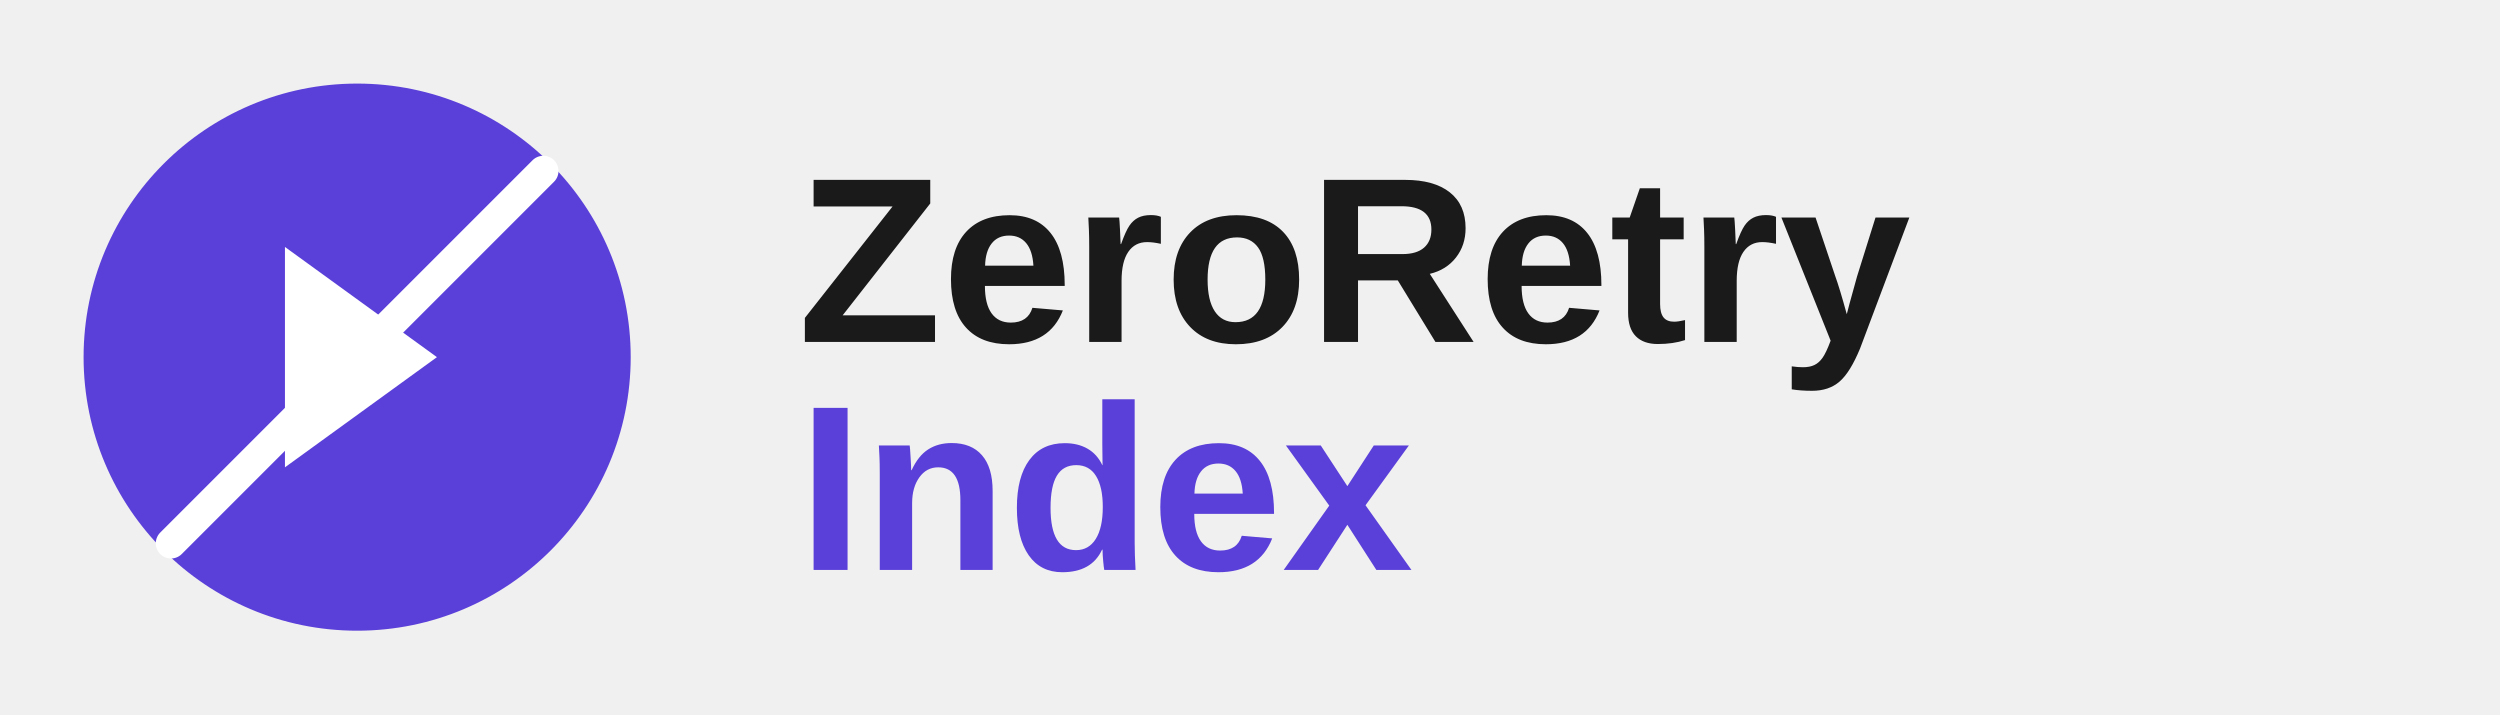
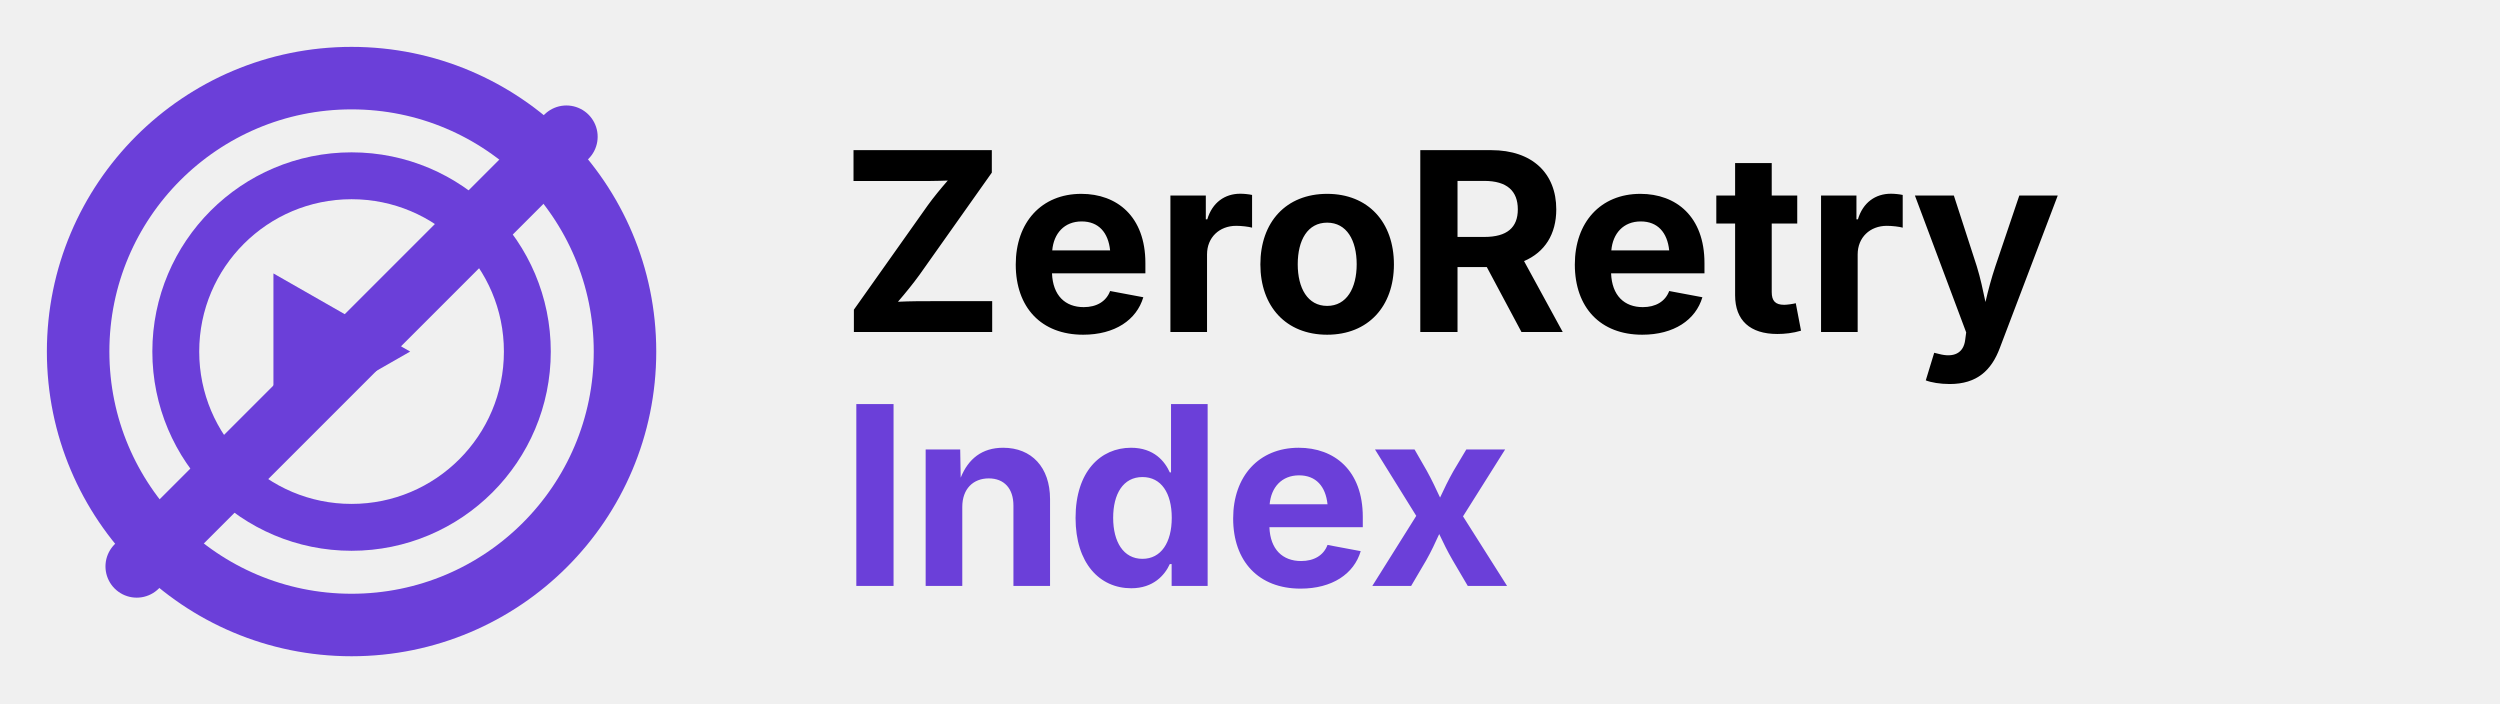
- <svg xmlns="http://www.w3.org/2000/svg" width="658" height="188" viewBox="0 0 658 188" fill="none">
-   <circle cx="94" cy="94" r="70" fill="#5b3fd9" stroke="#5b3fd9" stroke-width="4" />
-   <path d="M75 65 L75 123 L115 94 Z" fill="white" />
-   <line x1="45" y1="143" x2="143" y2="45" stroke="white" stroke-width="8" stroke-linecap="round" />
-   <text x="210" y="90" font-family="Arial, sans-serif" font-size="62" font-weight="900" fill="#1a1a1a">ZeroRetry</text>
-   <text x="210" y="150" font-family="Arial, sans-serif" font-size="62" font-weight="900" fill="#5b3fd9">Index</text>
+ <svg xmlns="http://www.w3.org/2000/svg" width="640" height="180" viewBox="0 0 640 180" fill="none">
+   <circle cx="90" cy="90" r="70" fill="none" stroke="#6B3FD9" stroke-width="16" />
+   <circle cx="90" cy="90" r="45" fill="none" stroke="#6B3FD9" stroke-width="12" />
+   <path d="M 70 70 L 70 110 L 105 90 Z" fill="#6B3FD9" />
+   <line x1="35" y1="145" x2="145" y2="35" stroke="#6B3FD9" stroke-width="16" stroke-linecap="round" />
+   <text x="215" y="85" font-family="system-ui, -apple-system, sans-serif" font-size="64" font-weight="700" fill="#000000">ZeroRetry</text>
+   <text x="215" y="150" font-family="system-ui, -apple-system, sans-serif" font-size="64" font-weight="700" fill="#6B3FD9">Index</text>
</svg>
